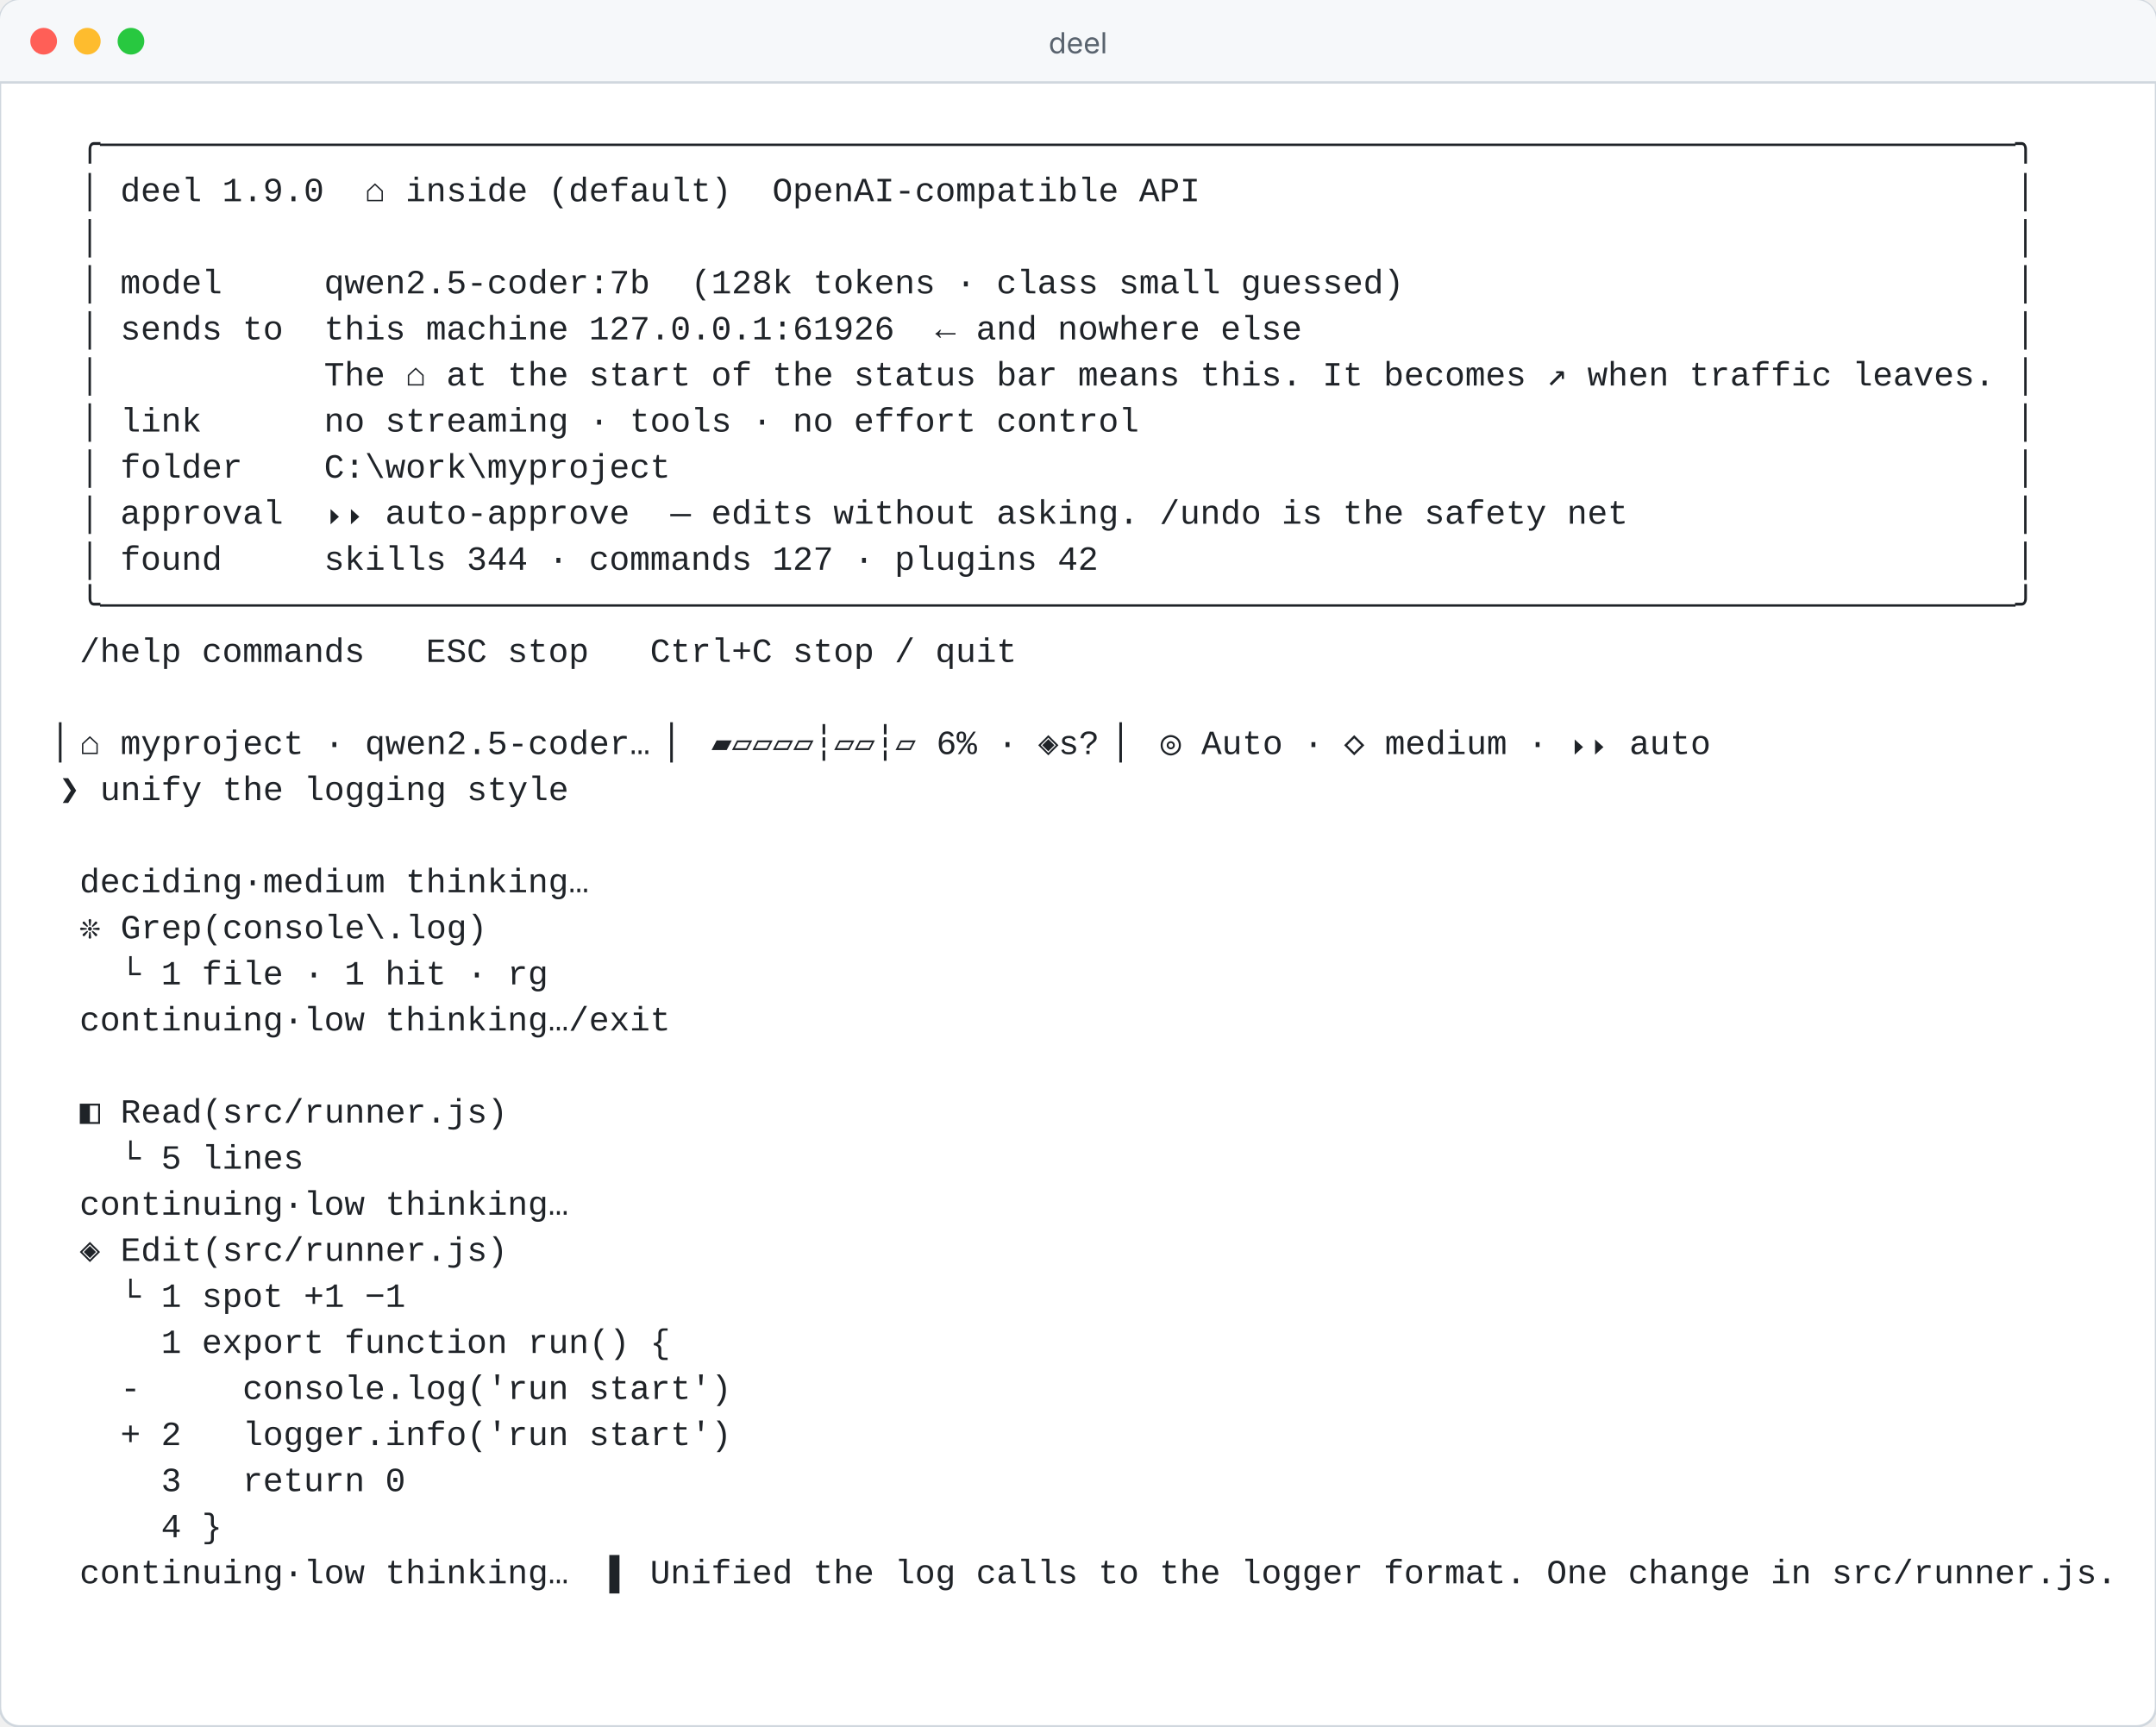
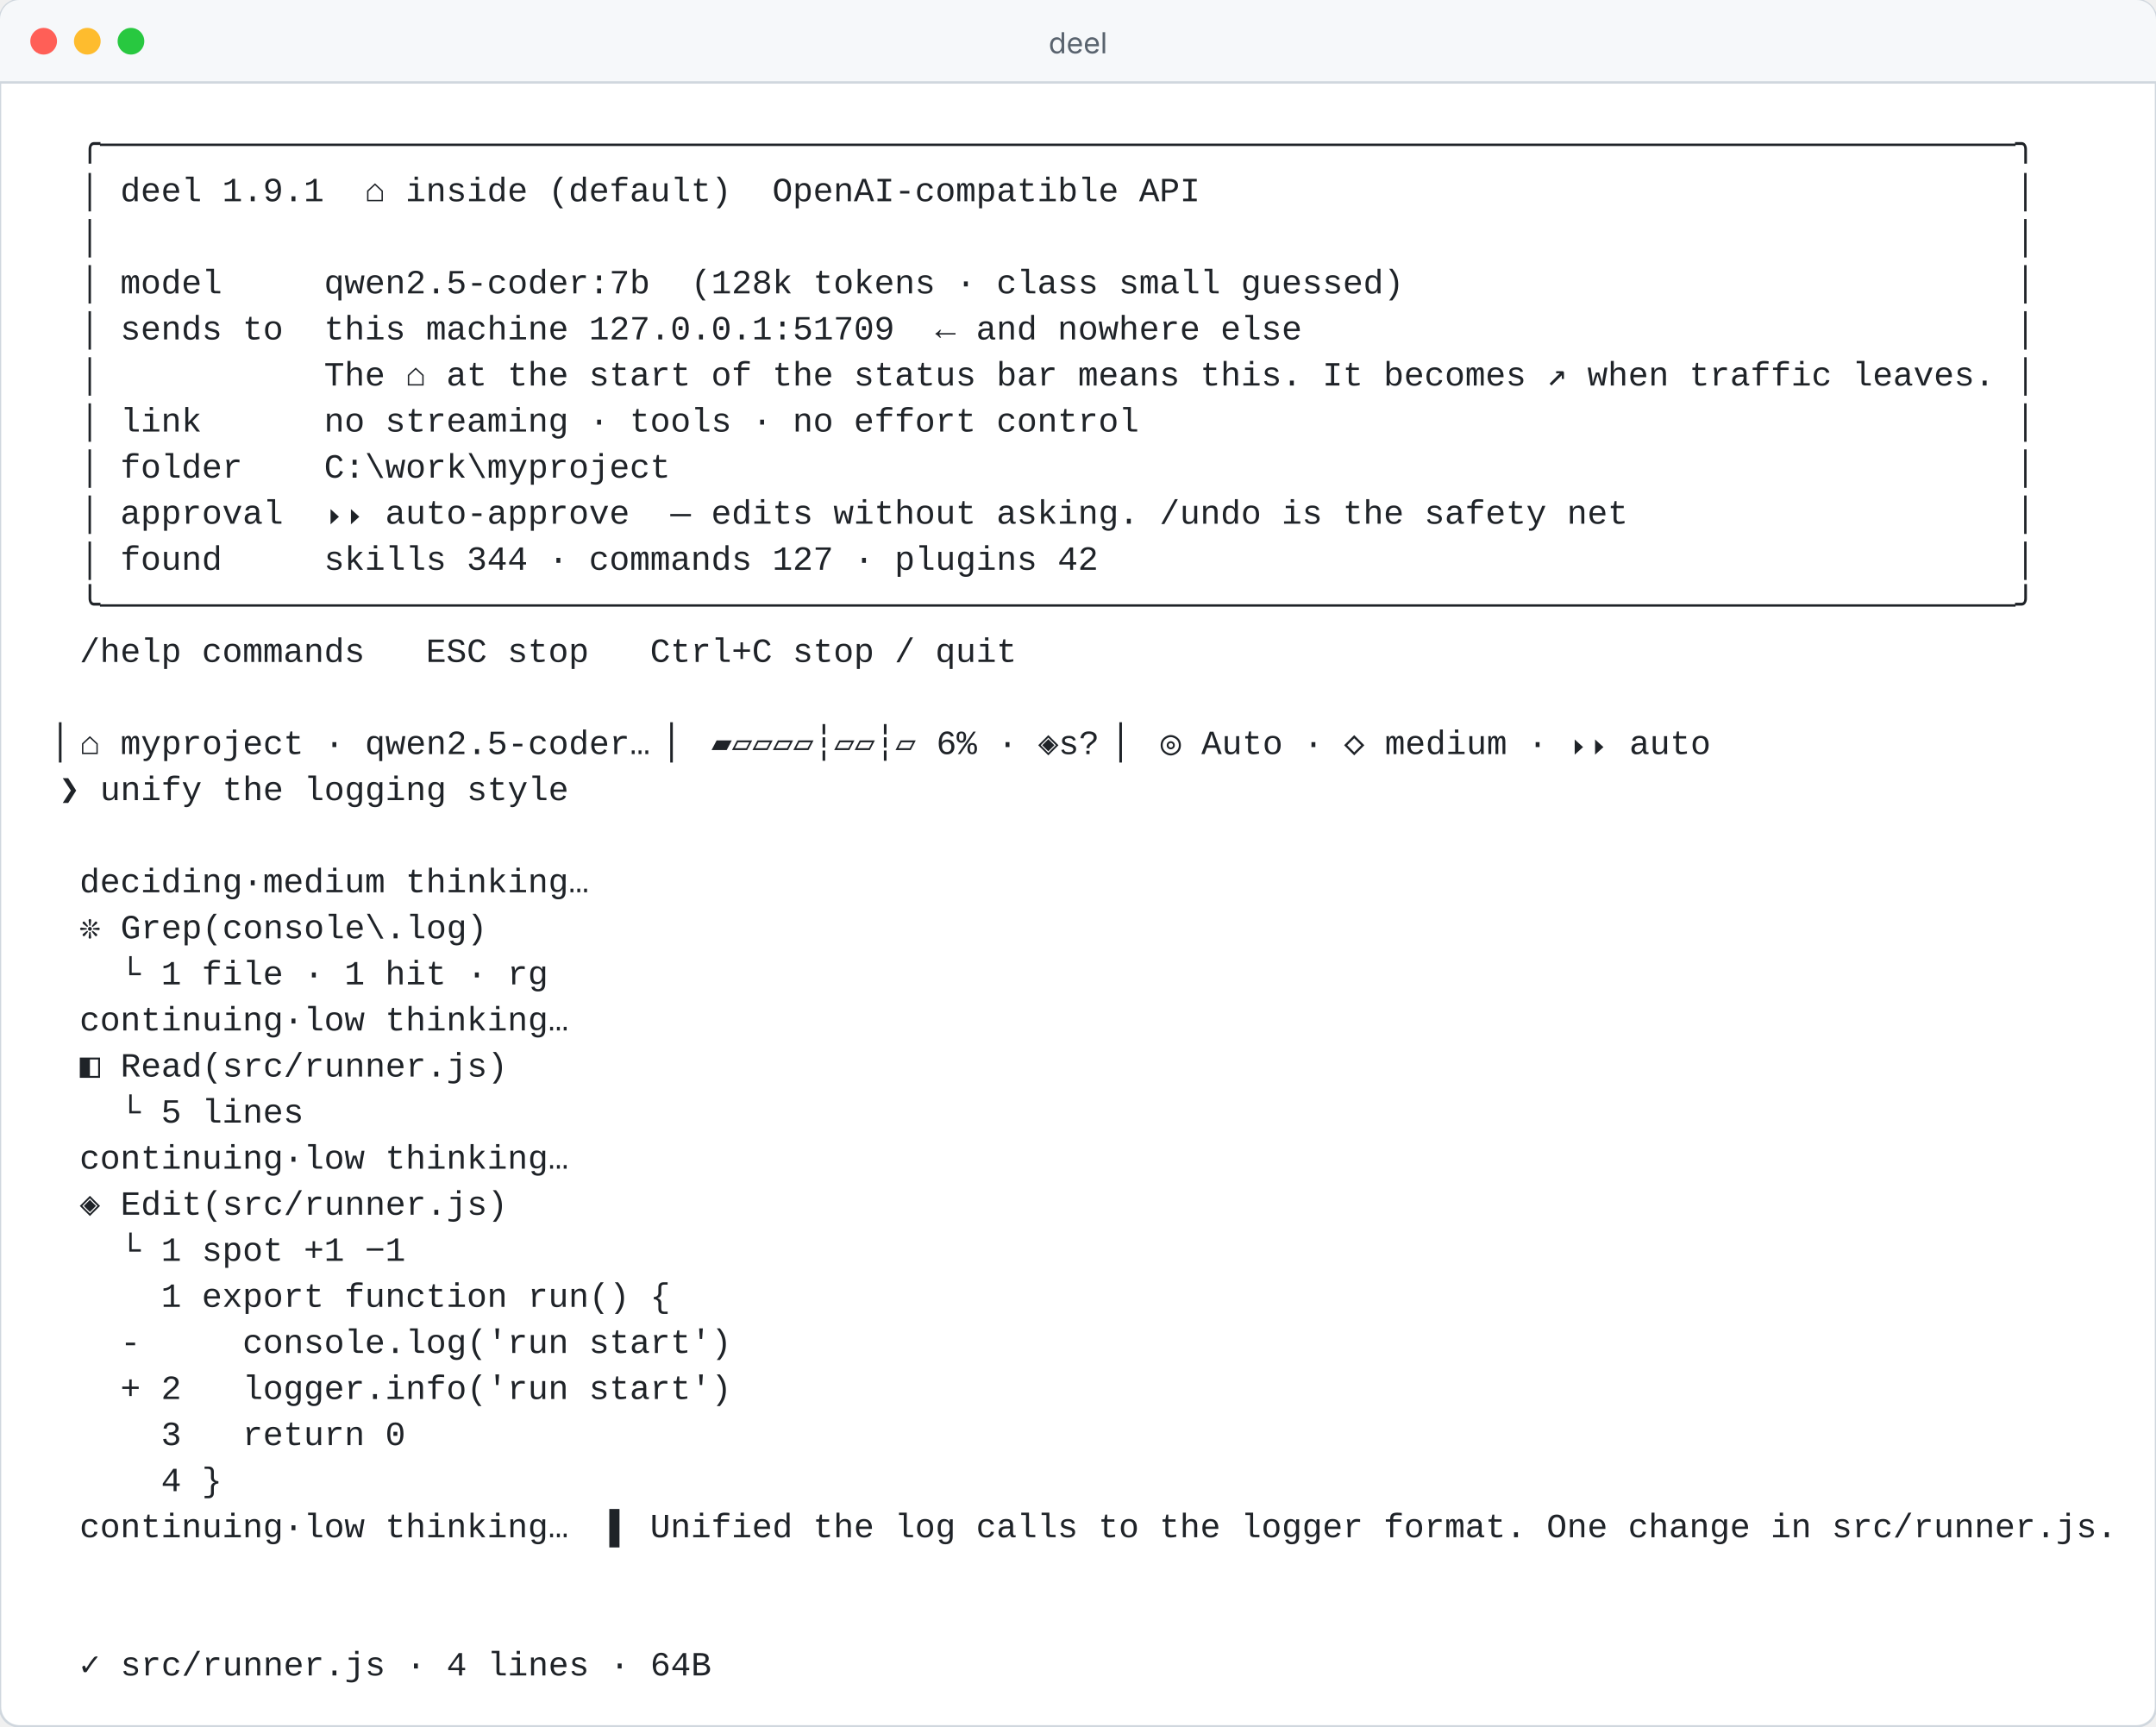
<svg xmlns="http://www.w3.org/2000/svg" width="889" height="712" viewBox="0 0 889 712" role="img" aria-label="deel — a task from start to finish">
  <rect width="889" height="712" rx="8" fill="#ffffff" stroke="#d0d7de" />
  <path d="M0 8a8 8 0 0 1 8-8h873a8 8 0 0 1 8 8v26H0z" fill="#f6f8fa" />
  <line x1="0" y1="34" x2="889" y2="34" stroke="#d0d7de" />
  <circle cx="18" cy="17" r="5.5" fill="#ff5f57" />
  <circle cx="36" cy="17" r="5.5" fill="#febc2e" />
  <circle cx="54" cy="17" r="5.5" fill="#28c840" />
  <text x="444.5" y="22" fill="#59636e" font-size="12" text-anchor="middle" font-family="ui-sans-serif,-apple-system,Segoe UI,sans-serif">deel</text>
  <g font-family="ui-monospace,SFMono-Regular,Menlo,Consolas,'Liberation Mono',monospace" font-size="14">
    <text x="16.0" y="64" fill="#1f2328" textLength="823.2" lengthAdjust="spacing" xml:space="preserve">  ╭──────────────────────────────────────────────────────────────────────────────────────────────╮</text>
-     <text x="16.0" y="83" fill="#1f2328" textLength="823.2" lengthAdjust="spacing" xml:space="preserve">  │ deel 1.9.0  ⌂ inside (default)  OpenAI-compatible API                                        │</text>
+     <text x="16.0" y="83" fill="#1f2328" textLength="823.2" lengthAdjust="spacing" xml:space="preserve">  │ deel 1.9.1  ⌂ inside (default)  OpenAI-compatible API                                        │</text>
    <text x="16.0" y="102" fill="#1f2328" textLength="823.2" lengthAdjust="spacing" xml:space="preserve">  │                                                                                              │</text>
    <text x="16.0" y="121" fill="#1f2328" textLength="823.2" lengthAdjust="spacing" xml:space="preserve">  │ model     qwen2.5-coder:7b  (128k tokens · class small guessed)                              │</text>
-     <text x="16.0" y="140" fill="#1f2328" textLength="823.2" lengthAdjust="spacing" xml:space="preserve">  │ sends to  this machine 127.0.0.1:61926  ← and nowhere else                                   │</text>
+     <text x="16.0" y="140" fill="#1f2328" textLength="823.2" lengthAdjust="spacing" xml:space="preserve">  │ sends to  this machine 127.0.0.1:51709  ← and nowhere else                                   │</text>
    <text x="16.0" y="159" fill="#1f2328" textLength="823.2" lengthAdjust="spacing" xml:space="preserve">  │           The ⌂ at the start of the status bar means this. It becomes ↗ when traffic leaves. │</text>
    <text x="16.0" y="178" fill="#1f2328" textLength="823.2" lengthAdjust="spacing" xml:space="preserve">  │ link      no streaming · tools · no effort control                                           │</text>
    <text x="16.0" y="197" fill="#1f2328" textLength="823.2" lengthAdjust="spacing" xml:space="preserve">  │ folder    C:\work\myproject                                                                  │</text>
    <text x="16.0" y="216" fill="#1f2328" textLength="823.2" lengthAdjust="spacing" xml:space="preserve">  │ approval  ⏵⏵ auto-approve  — edits without asking. /undo is the safety net                   │</text>
    <text x="16.0" y="235" fill="#1f2328" textLength="823.2" lengthAdjust="spacing" xml:space="preserve">  │ found     skills 344 · commands 127 · plugins 42                                             │</text>
    <text x="16.0" y="254" fill="#1f2328" textLength="823.2" lengthAdjust="spacing" xml:space="preserve">  ╰──────────────────────────────────────────────────────────────────────────────────────────────╯</text>
    <text x="16.0" y="273" fill="#1f2328" textLength="403.2" lengthAdjust="spacing" xml:space="preserve">  /help commands   ESC stop   Ctrl+C stop / quit</text>
    <text x="16.0" y="311" fill="#1f2328" textLength="688.8" lengthAdjust="spacing" xml:space="preserve"> ▏⌂ myproject · qwen2.5-coder… ▏ ▰▱▱▱▱┆▱▱┆▱ 6% · ◈s? ▏ ◎ Auto · ◇ medium · ⏵⏵ auto</text>
    <text x="16.0" y="330" fill="#1f2328" textLength="218.4" lengthAdjust="spacing" xml:space="preserve"> ❯ unify the logging style</text>
    <text x="16.0" y="368" fill="#1f2328" textLength="226.8" lengthAdjust="spacing" xml:space="preserve">  deciding·medium thinking…</text>
    <text x="16.0" y="387" fill="#1f2328" textLength="184.8" lengthAdjust="spacing" xml:space="preserve">  ❊ Grep(console\.log)</text>
    <text x="16.0" y="406" fill="#1f2328" textLength="210.0" lengthAdjust="spacing" xml:space="preserve">    └ 1 file · 1 hit · rg</text>
-     <text x="16.0" y="425" fill="#1f2328" textLength="260.4" lengthAdjust="spacing" xml:space="preserve">  continuing·low thinking…/exit</text>
-     <text x="16.0" y="463" fill="#1f2328" textLength="193.2" lengthAdjust="spacing" xml:space="preserve">  ◧ Read(src/runner.js)</text>
-     <text x="16.0" y="482" fill="#1f2328" textLength="109.2" lengthAdjust="spacing" xml:space="preserve">    └ 5 lines</text>
-     <text x="16.0" y="501" fill="#1f2328" textLength="218.4" lengthAdjust="spacing" xml:space="preserve">  continuing·low thinking…</text>
-     <text x="16.0" y="520" fill="#1f2328" textLength="193.2" lengthAdjust="spacing" xml:space="preserve">  ◈ Edit(src/runner.js)</text>
-     <text x="16.0" y="539" fill="#1f2328" textLength="151.2" lengthAdjust="spacing" xml:space="preserve">    └ 1 spot +1 −1</text>
-     <text x="16.0" y="558" fill="#1f2328" textLength="260.4" lengthAdjust="spacing" xml:space="preserve">      1 export function run() {</text>
-     <text x="16.0" y="577" fill="#1f2328" textLength="285.6" lengthAdjust="spacing" xml:space="preserve">    -     console.log('run start')</text>
-     <text x="16.0" y="596" fill="#1f2328" textLength="285.6" lengthAdjust="spacing" xml:space="preserve">    + 2   logger.info('run start')</text>
-     <text x="16.0" y="615" fill="#1f2328" textLength="151.2" lengthAdjust="spacing" xml:space="preserve">      3   return 0</text>
-     <text x="16.0" y="634" fill="#1f2328" textLength="75.6" lengthAdjust="spacing" xml:space="preserve">      4 }</text>
-     <text x="16.0" y="653" fill="#1f2328" textLength="856.8" lengthAdjust="spacing" xml:space="preserve">  continuing·low thinking…  ▌ Unified the log calls to the logger format. One change in src/runner.js.</text>
+     <text x="16.0" y="425" fill="#1f2328" textLength="218.4" lengthAdjust="spacing" xml:space="preserve">  continuing·low thinking…</text>
+     <text x="16.0" y="444" fill="#1f2328" textLength="193.2" lengthAdjust="spacing" xml:space="preserve">  ◧ Read(src/runner.js)</text>
+     <text x="16.0" y="463" fill="#1f2328" textLength="109.2" lengthAdjust="spacing" xml:space="preserve">    └ 5 lines</text>
+     <text x="16.0" y="482" fill="#1f2328" textLength="218.4" lengthAdjust="spacing" xml:space="preserve">  continuing·low thinking…</text>
+     <text x="16.0" y="501" fill="#1f2328" textLength="193.2" lengthAdjust="spacing" xml:space="preserve">  ◈ Edit(src/runner.js)</text>
+     <text x="16.0" y="520" fill="#1f2328" textLength="151.2" lengthAdjust="spacing" xml:space="preserve">    └ 1 spot +1 −1</text>
+     <text x="16.0" y="539" fill="#1f2328" textLength="260.4" lengthAdjust="spacing" xml:space="preserve">      1 export function run() {</text>
+     <text x="16.0" y="558" fill="#1f2328" textLength="285.6" lengthAdjust="spacing" xml:space="preserve">    -     console.log('run start')</text>
+     <text x="16.0" y="577" fill="#1f2328" textLength="285.6" lengthAdjust="spacing" xml:space="preserve">    + 2   logger.info('run start')</text>
+     <text x="16.0" y="596" fill="#1f2328" textLength="151.2" lengthAdjust="spacing" xml:space="preserve">      3   return 0</text>
+     <text x="16.0" y="615" fill="#1f2328" textLength="75.6" lengthAdjust="spacing" xml:space="preserve">      4 }</text>
+     <text x="16.0" y="634" fill="#1f2328" textLength="856.8" lengthAdjust="spacing" xml:space="preserve">  continuing·low thinking…  ▌ Unified the log calls to the logger format. One change in src/runner.js.</text>
+     <text x="16.0" y="691" fill="#1f2328" textLength="277.2" lengthAdjust="spacing" xml:space="preserve">  ✓ src/runner.js · 4 lines · 64B</text>
  </g>
</svg>
